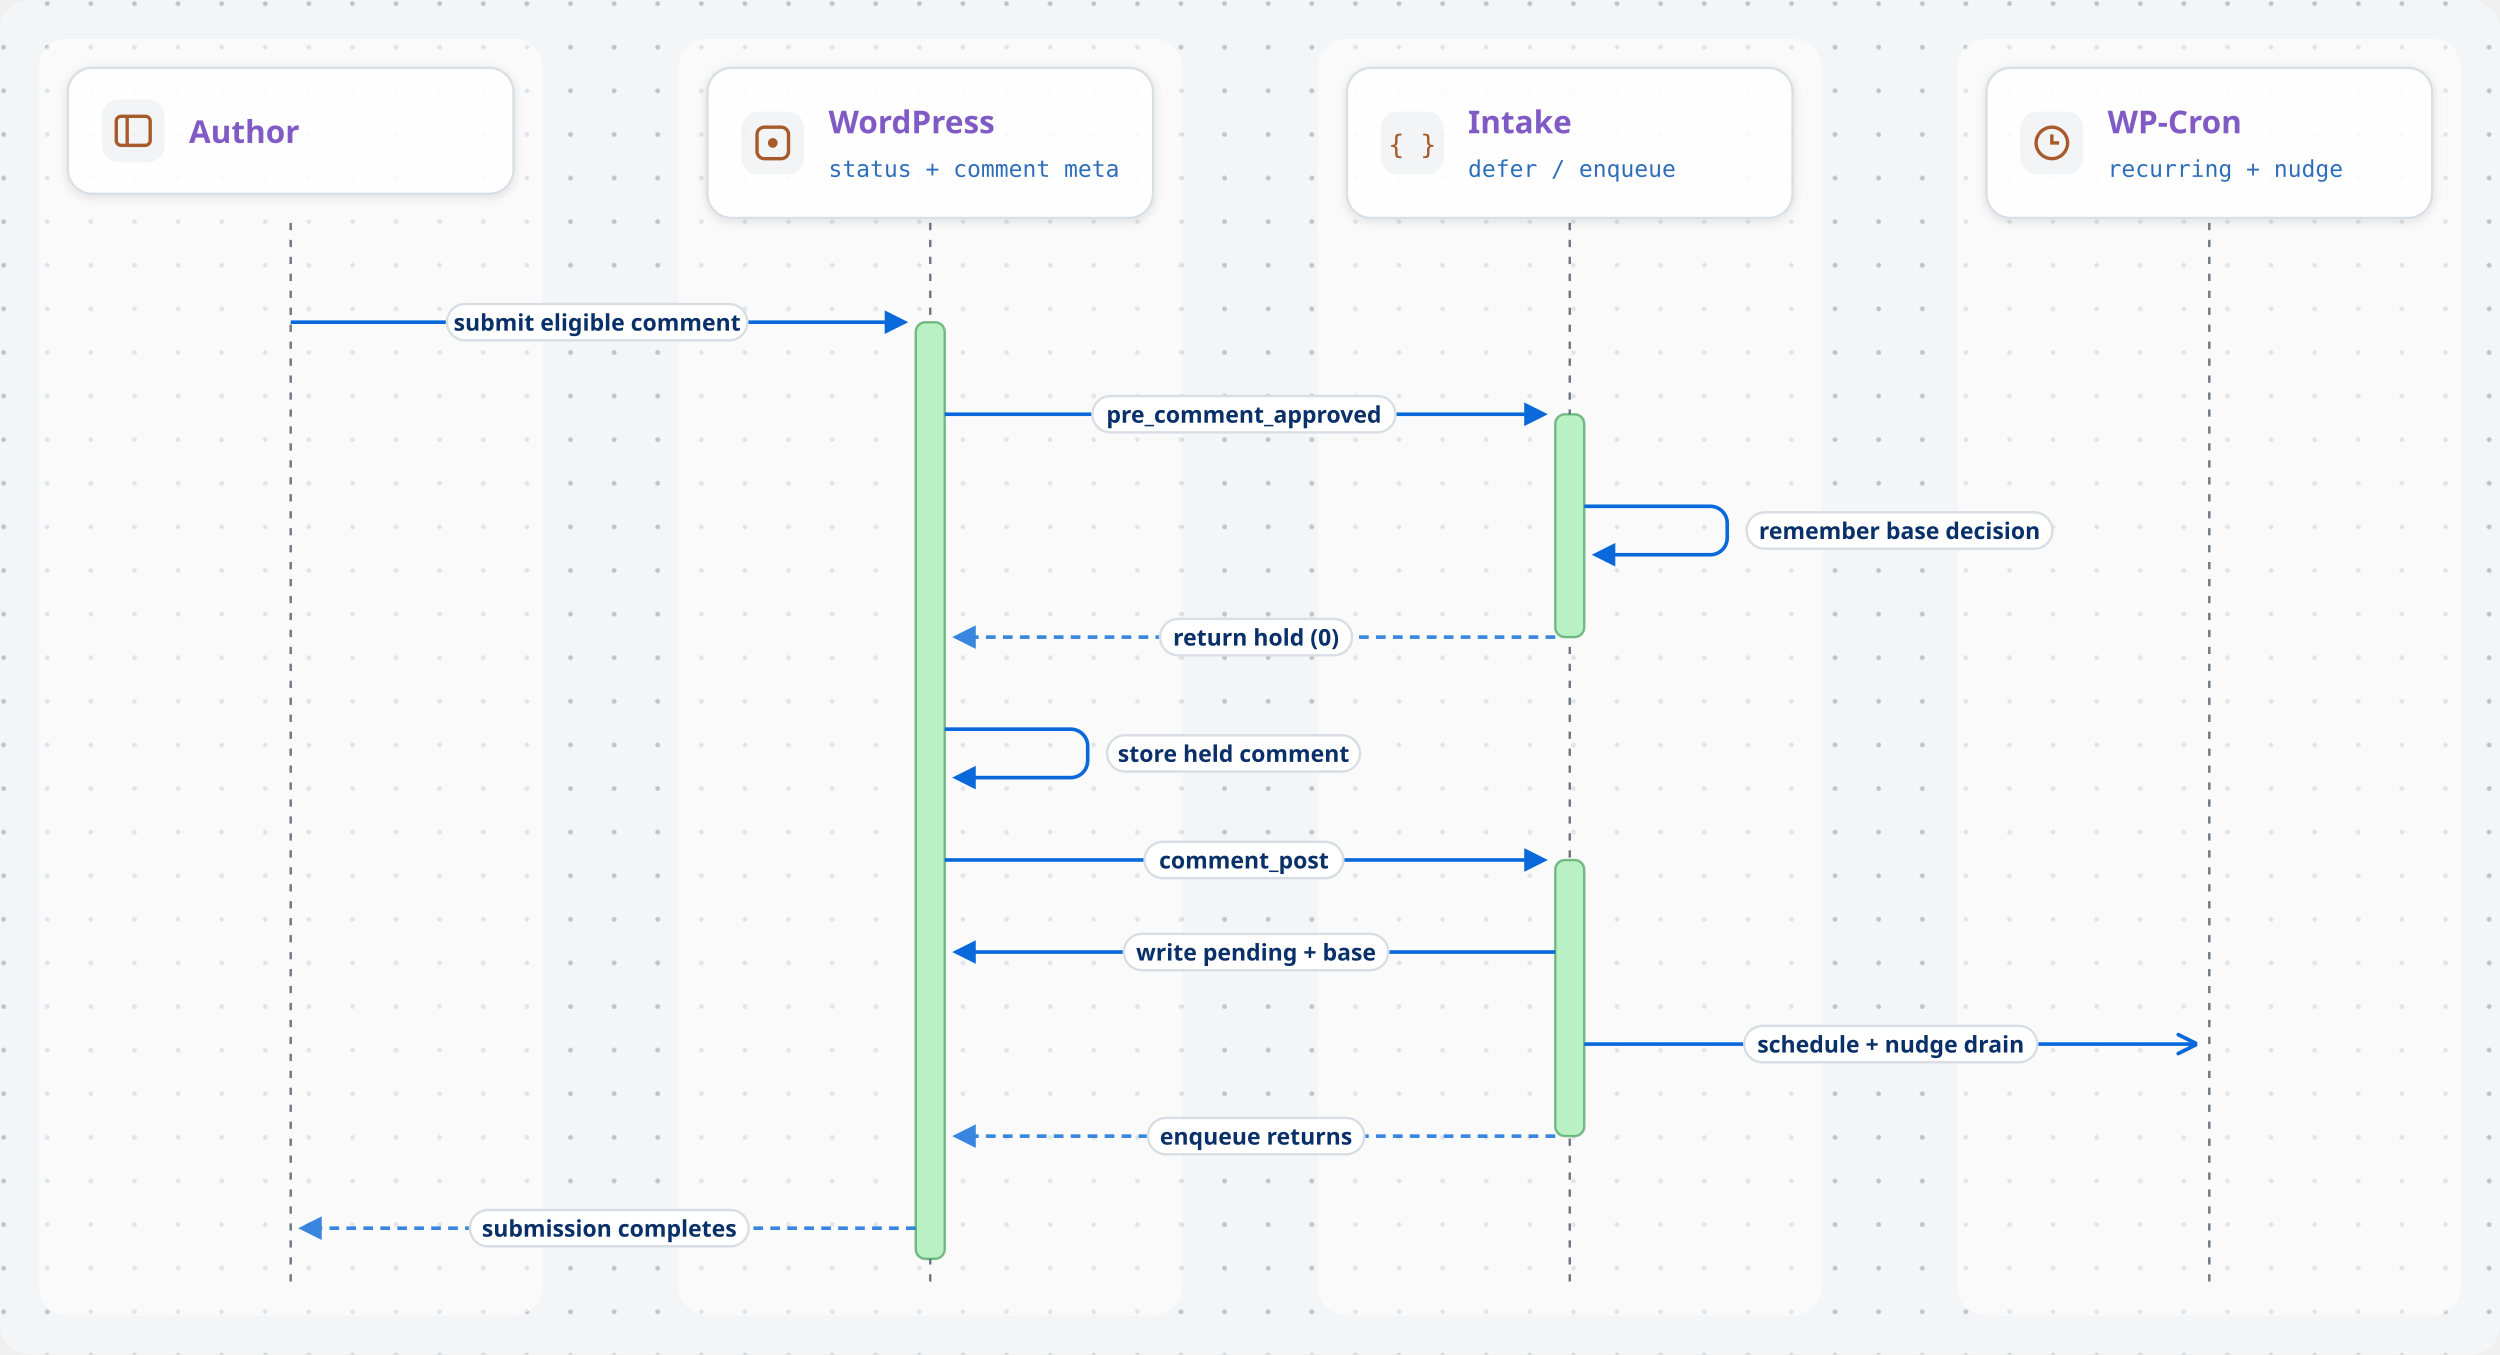
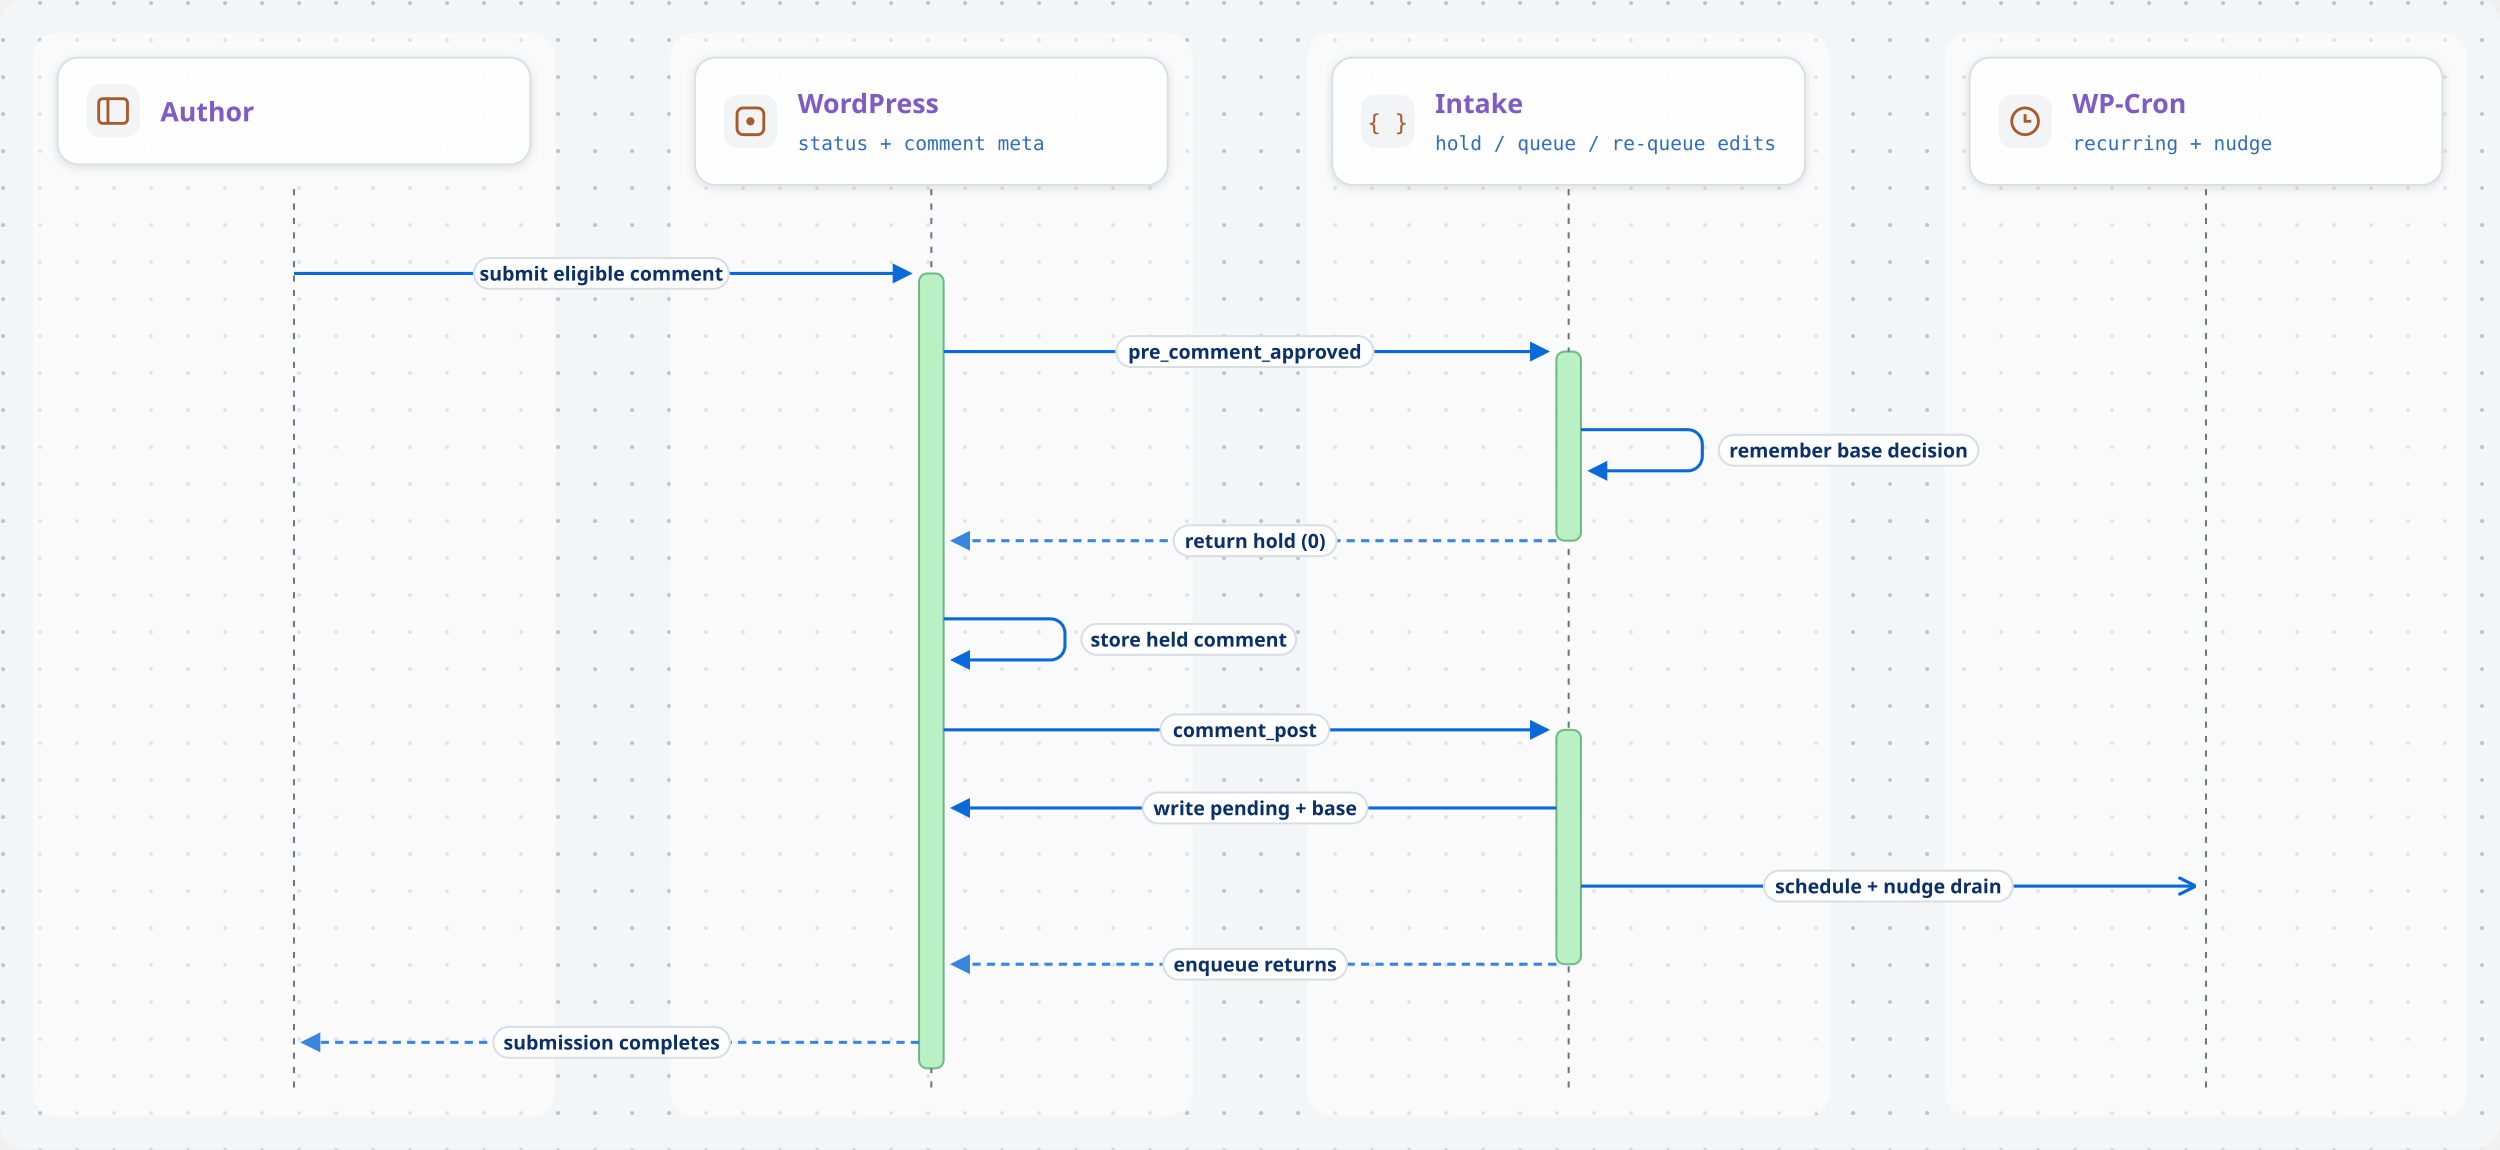
- <svg xmlns="http://www.w3.org/2000/svg" viewBox="0 0 1032 559" width="1032" height="559" role="img" aria-label="Eligible comment submission" font-family="-apple-system, BlinkMacSystemFont, &quot;Segoe UI&quot;, &quot;Noto Sans&quot;, Helvetica, Arial, sans-serif">
+ <svg xmlns="http://www.w3.org/2000/svg" viewBox="0 0 1216 559" width="1216" height="559" role="img" aria-label="Eligible comment submission" font-family="-apple-system, BlinkMacSystemFont, &quot;Segoe UI&quot;, &quot;Noto Sans&quot;, Helvetica, Arial, sans-serif">
  <defs>
    <pattern id="dots" width="18" height="18" patternUnits="userSpaceOnUse">
      <circle cx="1.5" cy="1.5" r="1" fill="rgba(140,149,159,.5)" />
    </pattern>
    <marker id="mk-added" viewBox="0 0 10 10" refX="8" refY="5" markerWidth="6.5" markerHeight="6.5" orient="auto-start-reverse">
      <path d="M0,0 L10,5 L0,10 z" fill="#1f883d" />
    </marker>
    <marker id="mko-added" viewBox="0 0 10 10" refX="10" refY="5" markerWidth="6.5" markerHeight="6.5" orient="auto-start-reverse">
      <path d="M2,1 L10,5 L2,9" fill="none" stroke="#1f883d" stroke-width="1.6" stroke-linecap="round" stroke-linejoin="round" />
    </marker>
    <marker id="mk-modified" viewBox="0 0 10 10" refX="8" refY="5" markerWidth="6.5" markerHeight="6.5" orient="auto-start-reverse">
      <path d="M0,0 L10,5 L0,10 z" fill="#bf8700" />
    </marker>
    <marker id="mko-modified" viewBox="0 0 10 10" refX="10" refY="5" markerWidth="6.5" markerHeight="6.5" orient="auto-start-reverse">
      <path d="M2,1 L10,5 L2,9" fill="none" stroke="#bf8700" stroke-width="1.6" stroke-linecap="round" stroke-linejoin="round" />
    </marker>
    <marker id="mk-removed" viewBox="0 0 10 10" refX="8" refY="5" markerWidth="6.5" markerHeight="6.5" orient="auto-start-reverse">
      <path d="M0,0 L10,5 L0,10 z" fill="#cf222e" />
    </marker>
    <marker id="mko-removed" viewBox="0 0 10 10" refX="10" refY="5" markerWidth="6.5" markerHeight="6.5" orient="auto-start-reverse">
      <path d="M2,1 L10,5 L2,9" fill="none" stroke="#cf222e" stroke-width="1.6" stroke-linecap="round" stroke-linejoin="round" />
    </marker>
    <marker id="mk-neutral" viewBox="0 0 10 10" refX="8" refY="5" markerWidth="6.5" markerHeight="6.5" orient="auto-start-reverse">
      <path d="M0,0 L10,5 L0,10 z" fill="#0969da" />
    </marker>
    <marker id="mko-neutral" viewBox="0 0 10 10" refX="10" refY="5" markerWidth="6.5" markerHeight="6.5" orient="auto-start-reverse">
      <path d="M2,1 L10,5 L2,9" fill="none" stroke="#0969da" stroke-width="1.6" stroke-linecap="round" stroke-linejoin="round" />
    </marker>
  </defs>
-   <rect x="0" y="0" width="1032" height="559" rx="12" fill="#f4f5f7" />
-   <rect x="0" y="0" width="1032" height="559" rx="12" fill="url(#dots)" />
+   <rect x="0" y="0" width="1216" height="559" rx="12" fill="#f4f5f7" />
+   <rect x="0" y="0" width="1216" height="559" rx="12" fill="url(#dots)" />
  <g transform="translate(12,10)">
    <g>
-       <rect class="lanebox" x="4" y="6" width="208" height="527" rx="12" fill="rgba(255,255,255,.55)" />
-       <rect class="lanebox" x="268" y="6" width="208" height="527" rx="12" fill="rgba(255,255,255,.55)" />
-       <rect class="lanebox" x="532" y="6" width="208" height="527" rx="12" fill="rgba(255,255,255,.55)" />
-       <rect class="lanebox" x="796" y="6" width="208" height="527" rx="12" fill="rgba(255,255,255,.55)" />
+       <rect class="lanebox" x="4" y="6" width="254" height="527" rx="12" fill="rgba(255,255,255,.55)" />
+       <rect class="lanebox" x="314" y="6" width="254" height="527" rx="12" fill="rgba(255,255,255,.55)" />
+       <rect class="lanebox" x="624" y="6" width="254" height="527" rx="12" fill="rgba(255,255,255,.55)" />
+       <rect class="lanebox" x="934" y="6" width="254" height="527" rx="12" fill="rgba(255,255,255,.55)" />
    </g>
    <g>
-       <line class="lifeline" x1="108" y1="82" x2="108" y2="521" stroke="#6e7781" stroke-width="1" stroke-dasharray="3 4" />
-       <line class="lifeline" x1="372" y1="82" x2="372" y2="521" stroke="#6e7781" stroke-width="1" stroke-dasharray="3 4" />
-       <rect class="actbar" x="366" y="123" width="12" height="386.67" rx="4" fill="#b9f0c4" stroke="rgba(31,136,61,.55)" />
-       <line class="lifeline" x1="636" y1="82" x2="636" y2="521" stroke="#6e7781" stroke-width="1" stroke-dasharray="3 4" />
-       <rect class="actbar" x="630" y="161" width="12" height="92" rx="4" fill="#b9f0c4" stroke="rgba(31,136,61,.55)" />
-       <rect class="actbar" x="630" y="345" width="12" height="114" rx="4" fill="#b9f0c4" stroke="rgba(31,136,61,.55)" />
-       <line class="lifeline" x1="900" y1="82" x2="900" y2="521" stroke="#6e7781" stroke-width="1" stroke-dasharray="3 4" />
+       <line class="lifeline" x1="131" y1="82" x2="131" y2="521" stroke="#6e7781" stroke-width="1" stroke-dasharray="3 4" />
+       <line class="lifeline" x1="441" y1="82" x2="441" y2="521" stroke="#6e7781" stroke-width="1" stroke-dasharray="3 4" />
+       <rect class="actbar" x="435" y="123" width="12" height="386.67" rx="4" fill="#b9f0c4" stroke="rgba(31,136,61,.55)" />
+       <line class="lifeline" x1="751" y1="82" x2="751" y2="521" stroke="#6e7781" stroke-width="1" stroke-dasharray="3 4" />
+       <rect class="actbar" x="745" y="161" width="12" height="92" rx="4" fill="#b9f0c4" stroke="rgba(31,136,61,.55)" />
+       <rect class="actbar" x="745" y="345" width="12" height="114" rx="4" fill="#b9f0c4" stroke="rgba(31,136,61,.55)" />
+       <line class="lifeline" x1="1061" y1="82" x2="1061" y2="521" stroke="#6e7781" stroke-width="1" stroke-dasharray="3 4" />
    </g>
    <g>
      <g class="cardsh context" filter="drop-shadow(0 1px 2px rgba(31,35,40,.14))" opacity="0.82">
-         <rect class="card" x="16" y="18" width="184" height="52" rx="10" fill="#ffffff" stroke-width="1" stroke="#d1d9e0" />
+         <rect class="card" x="16" y="18" width="230" height="52" rx="10" fill="#ffffff" stroke-width="1" stroke="#d1d9e0" />
        <rect class="chip" x="30" y="31" width="26" height="26" rx="7" fill="#f1f3f5" />
        <g>
          <rect class="glyph-stroke" x="36" y="38" width="14" height="12" rx="2" stroke="#953800" stroke-width="1.4" fill="none" />
          <path class="glyph-stroke" d="M40.5,38 v12" stroke="#953800" stroke-width="1.4" fill="none" />
        </g>
        <text class="ntitle" x="66" y="49" font-size="13" font-weight="600" fill="#6639ba">Author</text>
      </g>
      <g class="cardsh context" filter="drop-shadow(0 1px 2px rgba(31,35,40,.14))" opacity="0.82">
-         <rect class="card" x="280" y="18" width="184" height="62" rx="10" fill="#ffffff" stroke-width="1" stroke="#d1d9e0" />
-         <rect class="chip" x="294" y="36" width="26" height="26" rx="7" fill="#f1f3f5" />
+         <rect class="card" x="326" y="18" width="230" height="62" rx="10" fill="#ffffff" stroke-width="1" stroke="#d1d9e0" />
+         <rect class="chip" x="340" y="36" width="26" height="26" rx="7" fill="#f1f3f5" />
        <g>
-           <rect class="glyph-stroke" x="300.5" y="42.5" width="13" height="13" rx="3" stroke="#953800" stroke-width="1.4" fill="none" />
-           <circle class="glyph" fill="#953800" cx="307" cy="49" r="2" />
+           <rect class="glyph-stroke" x="346.5" y="42.5" width="13" height="13" rx="3" stroke="#953800" stroke-width="1.4" fill="none" />
+           <circle class="glyph" fill="#953800" cx="353" cy="49" r="2" />
        </g>
-         <text class="ntitle" x="330" y="45" font-size="13" font-weight="600" fill="#6639ba">WordPress</text>
-         <text class="nsub" x="330" y="63" font-size="9.5" fill="#0550ae" font-family="ui-monospace, SFMono-Regular, &quot;SF Mono&quot;, Menlo, Consolas, monospace">status + comment meta</text>
+         <text class="ntitle" x="376" y="45" font-size="13" font-weight="600" fill="#6639ba">WordPress</text>
+         <text class="nsub" x="376" y="63" font-size="9.5" fill="#0550ae" font-family="ui-monospace, SFMono-Regular, &quot;SF Mono&quot;, Menlo, Consolas, monospace">status + comment meta</text>
      </g>
      <g class="cardsh context" filter="drop-shadow(0 1px 2px rgba(31,35,40,.14))" opacity="0.82">
-         <rect class="card" x="544" y="18" width="184" height="62" rx="10" fill="#ffffff" stroke-width="1" stroke="#d1d9e0" />
-         <rect class="chip" x="558" y="36" width="26" height="26" rx="7" fill="#f1f3f5" />
+         <rect class="card" x="636" y="18" width="230" height="62" rx="10" fill="#ffffff" stroke-width="1" stroke="#d1d9e0" />
+         <rect class="chip" x="650" y="36" width="26" height="26" rx="7" fill="#f1f3f5" />
        <g>
-           <text class="glyph" x="571" y="53.5" text-anchor="middle" fill="#953800" font-size="11" font-family="ui-monospace, SFMono-Regular, &quot;SF Mono&quot;, Menlo, Consolas, monospace">{ }</text>
+           <text class="glyph" x="663" y="53.5" text-anchor="middle" fill="#953800" font-size="11" font-family="ui-monospace, SFMono-Regular, &quot;SF Mono&quot;, Menlo, Consolas, monospace">{ }</text>
        </g>
-         <text class="ntitle" x="594" y="45" font-size="13" font-weight="600" fill="#6639ba">Intake</text>
-         <text class="nsub" x="594" y="63" font-size="9.5" fill="#0550ae" font-family="ui-monospace, SFMono-Regular, &quot;SF Mono&quot;, Menlo, Consolas, monospace">defer / enqueue</text>
+         <text class="ntitle" x="686" y="45" font-size="13" font-weight="600" fill="#6639ba">Intake</text>
+         <text class="nsub" x="686" y="63" font-size="9.5" fill="#0550ae" font-family="ui-monospace, SFMono-Regular, &quot;SF Mono&quot;, Menlo, Consolas, monospace">hold / queue / re-queue edits</text>
      </g>
      <g class="cardsh context" filter="drop-shadow(0 1px 2px rgba(31,35,40,.14))" opacity="0.82">
-         <rect class="card" x="808" y="18" width="184" height="62" rx="10" fill="#ffffff" stroke-width="1" stroke="#d1d9e0" />
-         <rect class="chip" x="822" y="36" width="26" height="26" rx="7" fill="#f1f3f5" />
+         <rect class="card" x="946" y="18" width="230" height="62" rx="10" fill="#ffffff" stroke-width="1" stroke="#d1d9e0" />
+         <rect class="chip" x="960" y="36" width="26" height="26" rx="7" fill="#f1f3f5" />
        <g>
-           <circle class="glyph-stroke" stroke="#953800" stroke-width="1.4" fill="none" cx="835" cy="49" r="6.5" />
-           <path class="glyph-stroke" d="M835,45.5 V49 H838" stroke="#953800" stroke-width="1.4" fill="none" />
+           <circle class="glyph-stroke" stroke="#953800" stroke-width="1.4" fill="none" cx="973" cy="49" r="6.5" />
+           <path class="glyph-stroke" d="M973,45.5 V49 H976" stroke="#953800" stroke-width="1.4" fill="none" />
        </g>
-         <text class="ntitle" x="858" y="45" font-size="13" font-weight="600" fill="#6639ba">WP-Cron</text>
-         <text class="nsub" x="858" y="63" font-size="9.5" fill="#0550ae" font-family="ui-monospace, SFMono-Regular, &quot;SF Mono&quot;, Menlo, Consolas, monospace">recurring + nudge</text>
+         <text class="ntitle" x="996" y="45" font-size="13" font-weight="600" fill="#6639ba">WP-Cron</text>
+         <text class="nsub" x="996" y="63" font-size="9.5" fill="#0550ae" font-family="ui-monospace, SFMono-Regular, &quot;SF Mono&quot;, Menlo, Consolas, monospace">recurring + nudge</text>
      </g>
    </g>
    <g>
-       <path class="msg edge-neutral" d="M108,123 L361,123" marker-end="url(#mk-neutral)" fill="none" stroke="#0969da" stroke-width="1.5" />
+       <path class="msg edge-neutral" d="M131,123 L430,123" marker-end="url(#mk-neutral)" fill="none" stroke="#0969da" stroke-width="1.5" />
      <circle r="2.6" fill="#0969da" opacity="0">
-         <animateMotion dur="14s" repeatCount="indefinite" keyPoints="0;0;1;1" keyTimes="0;0;0.1;1" calcMode="linear" path="M108,123 L361,123" />
+         <animateMotion dur="14s" repeatCount="indefinite" keyPoints="0;0;1;1" keyTimes="0;0;0.1;1" calcMode="linear" path="M131,123 L430,123" />
        <animate attributeName="opacity" dur="14s" repeatCount="indefinite" values="0;0;1;1;0;0" keyTimes="0;0;0.008;0.092;0.1;1" />
      </circle>
-       <path class="msg edge-neutral" d="M378,161 L625,161" marker-end="url(#mk-neutral)" fill="none" stroke="#0969da" stroke-width="1.5" />
+       <path class="msg edge-neutral" d="M447,161 L740,161" marker-end="url(#mk-neutral)" fill="none" stroke="#0969da" stroke-width="1.5" />
      <circle r="2.6" fill="#0969da" opacity="0">
-         <animateMotion dur="14s" repeatCount="indefinite" keyPoints="0;0;1;1" keyTimes="0;0.1;0.2;1" calcMode="linear" path="M378,161 L625,161" />
+         <animateMotion dur="14s" repeatCount="indefinite" keyPoints="0;0;1;1" keyTimes="0;0.1;0.2;1" calcMode="linear" path="M447,161 L740,161" />
        <animate attributeName="opacity" dur="14s" repeatCount="indefinite" values="0;0;1;1;0;0" keyTimes="0;0.1;0.108;0.192;0.2;1" />
      </circle>
-       <path class="msg edge-neutral" d="M642,199 h52 a7,7 0 0 1 7,7 v6 a7,7 0 0 1 -7,7 h-47" marker-end="url(#mk-neutral)" fill="none" stroke="#0969da" stroke-width="1.5" />
+       <path class="msg edge-neutral" d="M757,199 h52 a7,7 0 0 1 7,7 v6 a7,7 0 0 1 -7,7 h-47" marker-end="url(#mk-neutral)" fill="none" stroke="#0969da" stroke-width="1.5" />
      <circle r="2.6" fill="#0969da" opacity="0">
-         <animateMotion dur="14s" repeatCount="indefinite" keyPoints="0;0;1;1" keyTimes="0;0.2;0.3;1" calcMode="linear" path="M642,199 h52 a7,7 0 0 1 7,7 v6 a7,7 0 0 1 -7,7 h-47" />
+         <animateMotion dur="14s" repeatCount="indefinite" keyPoints="0;0;1;1" keyTimes="0;0.2;0.3;1" calcMode="linear" path="M757,199 h52 a7,7 0 0 1 7,7 v6 a7,7 0 0 1 -7,7 h-47" />
        <animate attributeName="opacity" dur="14s" repeatCount="indefinite" values="0;0;1;1;0;0" keyTimes="0;0.2;0.208;0.292;0.3;1" />
      </circle>
-       <path class="msg edge-neutral msg-return" d="M630,253 L383,253" marker-end="url(#mk-neutral)" fill="none" stroke="#0969da" stroke-width="1.5" stroke-dasharray="4 3" opacity="0.8" />
+       <path class="msg edge-neutral msg-return" d="M745,253 L452,253" marker-end="url(#mk-neutral)" fill="none" stroke="#0969da" stroke-width="1.5" stroke-dasharray="4 3" opacity="0.8" />
      <circle r="2.6" fill="#0969da" opacity="0">
-         <animateMotion dur="14s" repeatCount="indefinite" keyPoints="0;0;1;1" keyTimes="0;0.3;0.4;1" calcMode="linear" path="M630,253 L383,253" />
+         <animateMotion dur="14s" repeatCount="indefinite" keyPoints="0;0;1;1" keyTimes="0;0.3;0.4;1" calcMode="linear" path="M745,253 L452,253" />
        <animate attributeName="opacity" dur="14s" repeatCount="indefinite" values="0;0;1;1;0;0" keyTimes="0;0.3;0.308;0.392;0.4;1" />
      </circle>
-       <path class="msg edge-neutral" d="M378,291 h52 a7,7 0 0 1 7,7 v6 a7,7 0 0 1 -7,7 h-47" marker-end="url(#mk-neutral)" fill="none" stroke="#0969da" stroke-width="1.5" />
+       <path class="msg edge-neutral" d="M447,291 h52 a7,7 0 0 1 7,7 v6 a7,7 0 0 1 -7,7 h-47" marker-end="url(#mk-neutral)" fill="none" stroke="#0969da" stroke-width="1.5" />
      <circle r="2.6" fill="#0969da" opacity="0">
-         <animateMotion dur="14s" repeatCount="indefinite" keyPoints="0;0;1;1" keyTimes="0;0.4;0.5;1" calcMode="linear" path="M378,291 h52 a7,7 0 0 1 7,7 v6 a7,7 0 0 1 -7,7 h-47" />
+         <animateMotion dur="14s" repeatCount="indefinite" keyPoints="0;0;1;1" keyTimes="0;0.4;0.5;1" calcMode="linear" path="M447,291 h52 a7,7 0 0 1 7,7 v6 a7,7 0 0 1 -7,7 h-47" />
        <animate attributeName="opacity" dur="14s" repeatCount="indefinite" values="0;0;1;1;0;0" keyTimes="0;0.4;0.408;0.492;0.5;1" />
      </circle>
-       <path class="msg edge-neutral" d="M378,345 L625,345" marker-end="url(#mk-neutral)" fill="none" stroke="#0969da" stroke-width="1.5" />
+       <path class="msg edge-neutral" d="M447,345 L740,345" marker-end="url(#mk-neutral)" fill="none" stroke="#0969da" stroke-width="1.5" />
      <circle r="2.6" fill="#0969da" opacity="0">
-         <animateMotion dur="14s" repeatCount="indefinite" keyPoints="0;0;1;1" keyTimes="0;0.5;0.6;1" calcMode="linear" path="M378,345 L625,345" />
+         <animateMotion dur="14s" repeatCount="indefinite" keyPoints="0;0;1;1" keyTimes="0;0.5;0.6;1" calcMode="linear" path="M447,345 L740,345" />
        <animate attributeName="opacity" dur="14s" repeatCount="indefinite" values="0;0;1;1;0;0" keyTimes="0;0.5;0.508;0.592;0.6;1" />
      </circle>
-       <path class="msg edge-neutral" d="M630,383 L383,383" marker-end="url(#mk-neutral)" fill="none" stroke="#0969da" stroke-width="1.5" />
+       <path class="msg edge-neutral" d="M745,383 L452,383" marker-end="url(#mk-neutral)" fill="none" stroke="#0969da" stroke-width="1.5" />
      <circle r="2.6" fill="#0969da" opacity="0">
-         <animateMotion dur="14s" repeatCount="indefinite" keyPoints="0;0;1;1" keyTimes="0;0.6;0.7;1" calcMode="linear" path="M630,383 L383,383" />
+         <animateMotion dur="14s" repeatCount="indefinite" keyPoints="0;0;1;1" keyTimes="0;0.6;0.7;1" calcMode="linear" path="M745,383 L452,383" />
        <animate attributeName="opacity" dur="14s" repeatCount="indefinite" values="0;0;1;1;0;0" keyTimes="0;0.6;0.608;0.692;0.7;1" />
      </circle>
-       <path class="msg edge-neutral" d="M642,421 L895,421" marker-end="url(#mko-neutral)" fill="none" stroke="#0969da" stroke-width="1.5" />
+       <path class="msg edge-neutral" d="M757,421 L1056,421" marker-end="url(#mko-neutral)" fill="none" stroke="#0969da" stroke-width="1.5" />
      <circle r="2.6" fill="#0969da" opacity="0">
-         <animateMotion dur="14s" repeatCount="indefinite" keyPoints="0;0;1;1" keyTimes="0;0.7;0.8;1" calcMode="linear" path="M642,421 L895,421" />
+         <animateMotion dur="14s" repeatCount="indefinite" keyPoints="0;0;1;1" keyTimes="0;0.7;0.8;1" calcMode="linear" path="M757,421 L1056,421" />
        <animate attributeName="opacity" dur="14s" repeatCount="indefinite" values="0;0;1;1;0;0" keyTimes="0;0.7;0.708;0.792;0.8;1" />
      </circle>
-       <path class="msg edge-neutral msg-return" d="M630,459 L383,459" marker-end="url(#mk-neutral)" fill="none" stroke="#0969da" stroke-width="1.5" stroke-dasharray="4 3" opacity="0.8" />
+       <path class="msg edge-neutral msg-return" d="M745,459 L452,459" marker-end="url(#mk-neutral)" fill="none" stroke="#0969da" stroke-width="1.5" stroke-dasharray="4 3" opacity="0.8" />
      <circle r="2.6" fill="#0969da" opacity="0">
-         <animateMotion dur="14s" repeatCount="indefinite" keyPoints="0;0;1;1" keyTimes="0;0.8;0.9;1" calcMode="linear" path="M630,459 L383,459" />
+         <animateMotion dur="14s" repeatCount="indefinite" keyPoints="0;0;1;1" keyTimes="0;0.8;0.9;1" calcMode="linear" path="M745,459 L452,459" />
        <animate attributeName="opacity" dur="14s" repeatCount="indefinite" values="0;0;1;1;0;0" keyTimes="0;0.8;0.808;0.892;0.9;1" />
      </circle>
-       <path class="msg edge-neutral msg-return" d="M366,497 L113,497" marker-end="url(#mk-neutral)" fill="none" stroke="#0969da" stroke-width="1.5" stroke-dasharray="4 3" opacity="0.8" />
+       <path class="msg edge-neutral msg-return" d="M435,497 L136,497" marker-end="url(#mk-neutral)" fill="none" stroke="#0969da" stroke-width="1.5" stroke-dasharray="4 3" opacity="0.8" />
      <circle r="2.6" fill="#0969da" opacity="0">
-         <animateMotion dur="14s" repeatCount="indefinite" keyPoints="0;0;1;1" keyTimes="0;0.9;1;1" calcMode="linear" path="M366,497 L113,497" />
+         <animateMotion dur="14s" repeatCount="indefinite" keyPoints="0;0;1;1" keyTimes="0;0.9;1;1" calcMode="linear" path="M435,497 L136,497" />
        <animate attributeName="opacity" dur="14s" repeatCount="indefinite" values="0;0;1;1;0;0" keyTimes="0;0.9;0.908;0.992;1;1" />
      </circle>
    </g>
    <g>
      <g>
-         <rect class="lpill" x="172.5" y="115.5" width="124" height="15" rx="7.5" fill="#ffffff" stroke="#d8dee4" stroke-width="1" />
-         <text class="ltext" x="234.5" y="126.5" text-anchor="middle" font-size="9.5" font-weight="600" fill="#0a3069">submit eligible comment</text>
+         <rect class="lpill" x="218.5" y="115.5" width="124" height="15" rx="7.5" fill="#ffffff" stroke="#d8dee4" stroke-width="1" />
+         <text class="ltext" x="280.5" y="126.5" text-anchor="middle" font-size="9.5" font-weight="600" fill="#0a3069">submit eligible comment</text>
      </g>
      <g>
-         <rect class="lpill" x="438.93" y="153.5" width="125.14" height="15" rx="7.5" fill="#ffffff" stroke="#d8dee4" stroke-width="1" />
-         <text class="ltext" x="501.5" y="164.5" text-anchor="middle" font-size="9.5" font-weight="600" fill="#0a3069">pre_comment_approved</text>
+         <rect class="lpill" x="530.93" y="153.5" width="125.14" height="15" rx="7.5" fill="#ffffff" stroke="#d8dee4" stroke-width="1" />
+         <text class="ltext" x="593.5" y="164.5" text-anchor="middle" font-size="9.5" font-weight="600" fill="#0a3069">pre_comment_approved</text>
      </g>
      <g>
-         <rect class="lpill" x="709" y="201.5" width="126.25" height="15" rx="7.5" fill="#ffffff" stroke="#d8dee4" stroke-width="1" />
-         <text class="ltext" x="772.13" y="212.5" text-anchor="middle" font-size="9.5" font-weight="600" fill="#0a3069">remember base decision</text>
+         <rect class="lpill" x="824" y="201.5" width="126.25" height="15" rx="7.5" fill="#ffffff" stroke="#d8dee4" stroke-width="1" />
+         <text class="ltext" x="887.13" y="212.5" text-anchor="middle" font-size="9.5" font-weight="600" fill="#0a3069">remember base decision</text>
      </g>
      <g>
-         <rect class="lpill" x="466.88" y="245.5" width="79.24" height="15" rx="7.5" fill="#ffffff" stroke="#d8dee4" stroke-width="1" />
-         <text class="ltext" x="506.5" y="256.5" text-anchor="middle" font-size="9.5" font-weight="600" fill="#0a3069">return hold (0)</text>
+         <rect class="lpill" x="558.88" y="245.5" width="79.24" height="15" rx="7.5" fill="#ffffff" stroke="#d8dee4" stroke-width="1" />
+         <text class="ltext" x="598.5" y="256.5" text-anchor="middle" font-size="9.5" font-weight="600" fill="#0a3069">return hold (0)</text>
      </g>
      <g>
-         <rect class="lpill" x="445" y="293.5" width="104.42" height="15" rx="7.5" fill="#ffffff" stroke="#d8dee4" stroke-width="1" />
-         <text class="ltext" x="497.21" y="304.5" text-anchor="middle" font-size="9.5" font-weight="600" fill="#0a3069">store held comment</text>
+         <rect class="lpill" x="514" y="293.5" width="104.42" height="15" rx="7.5" fill="#ffffff" stroke="#d8dee4" stroke-width="1" />
+         <text class="ltext" x="566.21" y="304.5" text-anchor="middle" font-size="9.5" font-weight="600" fill="#0a3069">store held comment</text>
      </g>
      <g>
-         <rect class="lpill" x="460.48" y="337.5" width="82.04" height="15" rx="7.5" fill="#ffffff" stroke="#d8dee4" stroke-width="1" />
-         <text class="ltext" x="501.5" y="348.5" text-anchor="middle" font-size="9.5" font-weight="600" fill="#0a3069">comment_post</text>
+         <rect class="lpill" x="552.48" y="337.5" width="82.04" height="15" rx="7.5" fill="#ffffff" stroke="#d8dee4" stroke-width="1" />
+         <text class="ltext" x="593.5" y="348.5" text-anchor="middle" font-size="9.5" font-weight="600" fill="#0a3069">comment_post</text>
      </g>
      <g>
-         <rect class="lpill" x="451.9" y="375.5" width="109.2" height="15" rx="7.5" fill="#ffffff" stroke="#d8dee4" stroke-width="1" />
-         <text class="ltext" x="506.5" y="386.5" text-anchor="middle" font-size="9.5" font-weight="600" fill="#0a3069">write pending + base</text>
+         <rect class="lpill" x="543.9" y="375.5" width="109.2" height="15" rx="7.5" fill="#ffffff" stroke="#d8dee4" stroke-width="1" />
+         <text class="ltext" x="598.5" y="386.5" text-anchor="middle" font-size="9.5" font-weight="600" fill="#0a3069">write pending + base</text>
      </g>
      <g>
-         <rect class="lpill" x="708.02" y="413.5" width="120.96" height="15" rx="7.5" fill="#ffffff" stroke="#d8dee4" stroke-width="1" />
-         <text class="ltext" x="768.5" y="424.5" text-anchor="middle" font-size="9.5" font-weight="600" fill="#0a3069">schedule + nudge drain</text>
+         <rect class="lpill" x="846.02" y="413.5" width="120.96" height="15" rx="7.5" fill="#ffffff" stroke="#d8dee4" stroke-width="1" />
+         <text class="ltext" x="906.5" y="424.5" text-anchor="middle" font-size="9.5" font-weight="600" fill="#0a3069">schedule + nudge drain</text>
      </g>
      <g>
-         <rect class="lpill" x="461.84" y="451.5" width="89.33" height="15" rx="7.5" fill="#ffffff" stroke="#d8dee4" stroke-width="1" />
-         <text class="ltext" x="506.5" y="462.5" text-anchor="middle" font-size="9.5" font-weight="600" fill="#0a3069">enqueue returns</text>
+         <rect class="lpill" x="553.84" y="451.5" width="89.33" height="15" rx="7.5" fill="#ffffff" stroke="#d8dee4" stroke-width="1" />
+         <text class="ltext" x="598.5" y="462.5" text-anchor="middle" font-size="9.5" font-weight="600" fill="#0a3069">enqueue returns</text>
      </g>
      <g>
-         <rect class="lpill" x="181.98" y="489.5" width="115.05" height="15" rx="7.5" fill="#ffffff" stroke="#d8dee4" stroke-width="1" />
-         <text class="ltext" x="239.5" y="500.5" text-anchor="middle" font-size="9.5" font-weight="600" fill="#0a3069">submission completes</text>
+         <rect class="lpill" x="227.98" y="489.5" width="115.05" height="15" rx="7.5" fill="#ffffff" stroke="#d8dee4" stroke-width="1" />
+         <text class="ltext" x="285.5" y="500.5" text-anchor="middle" font-size="9.5" font-weight="600" fill="#0a3069">submission completes</text>
      </g>
    </g>
  </g>
</svg>
